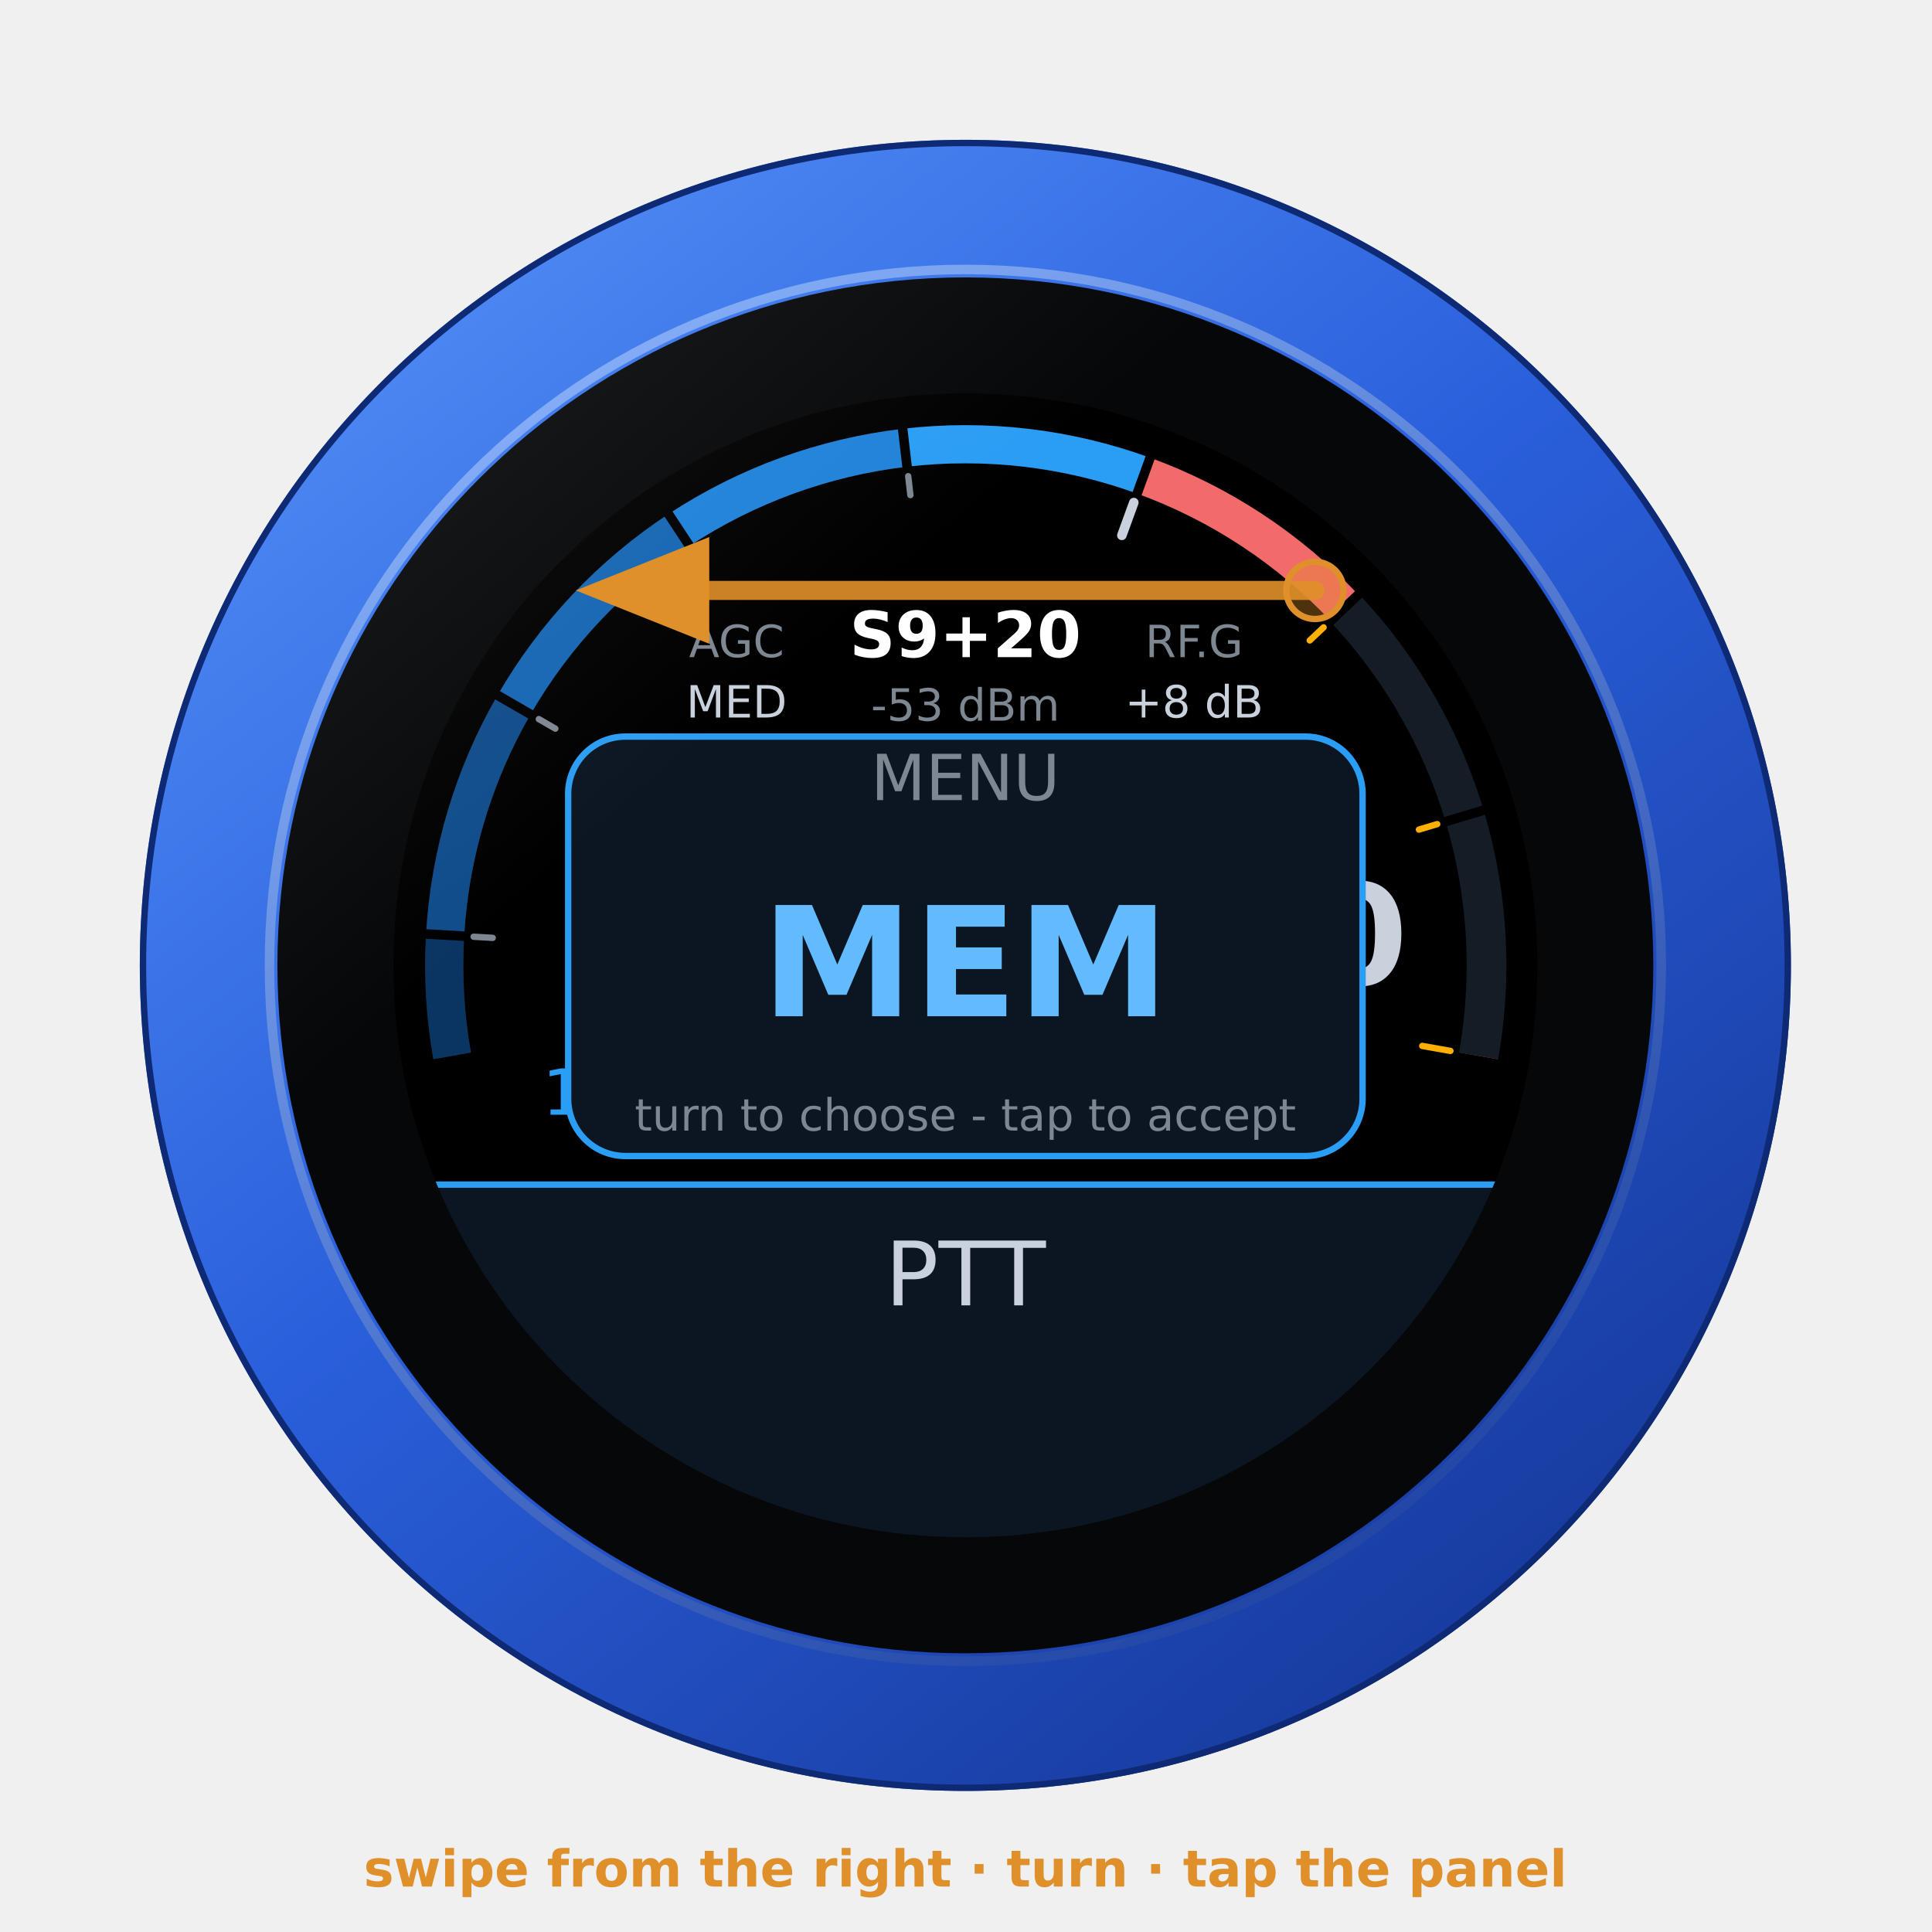
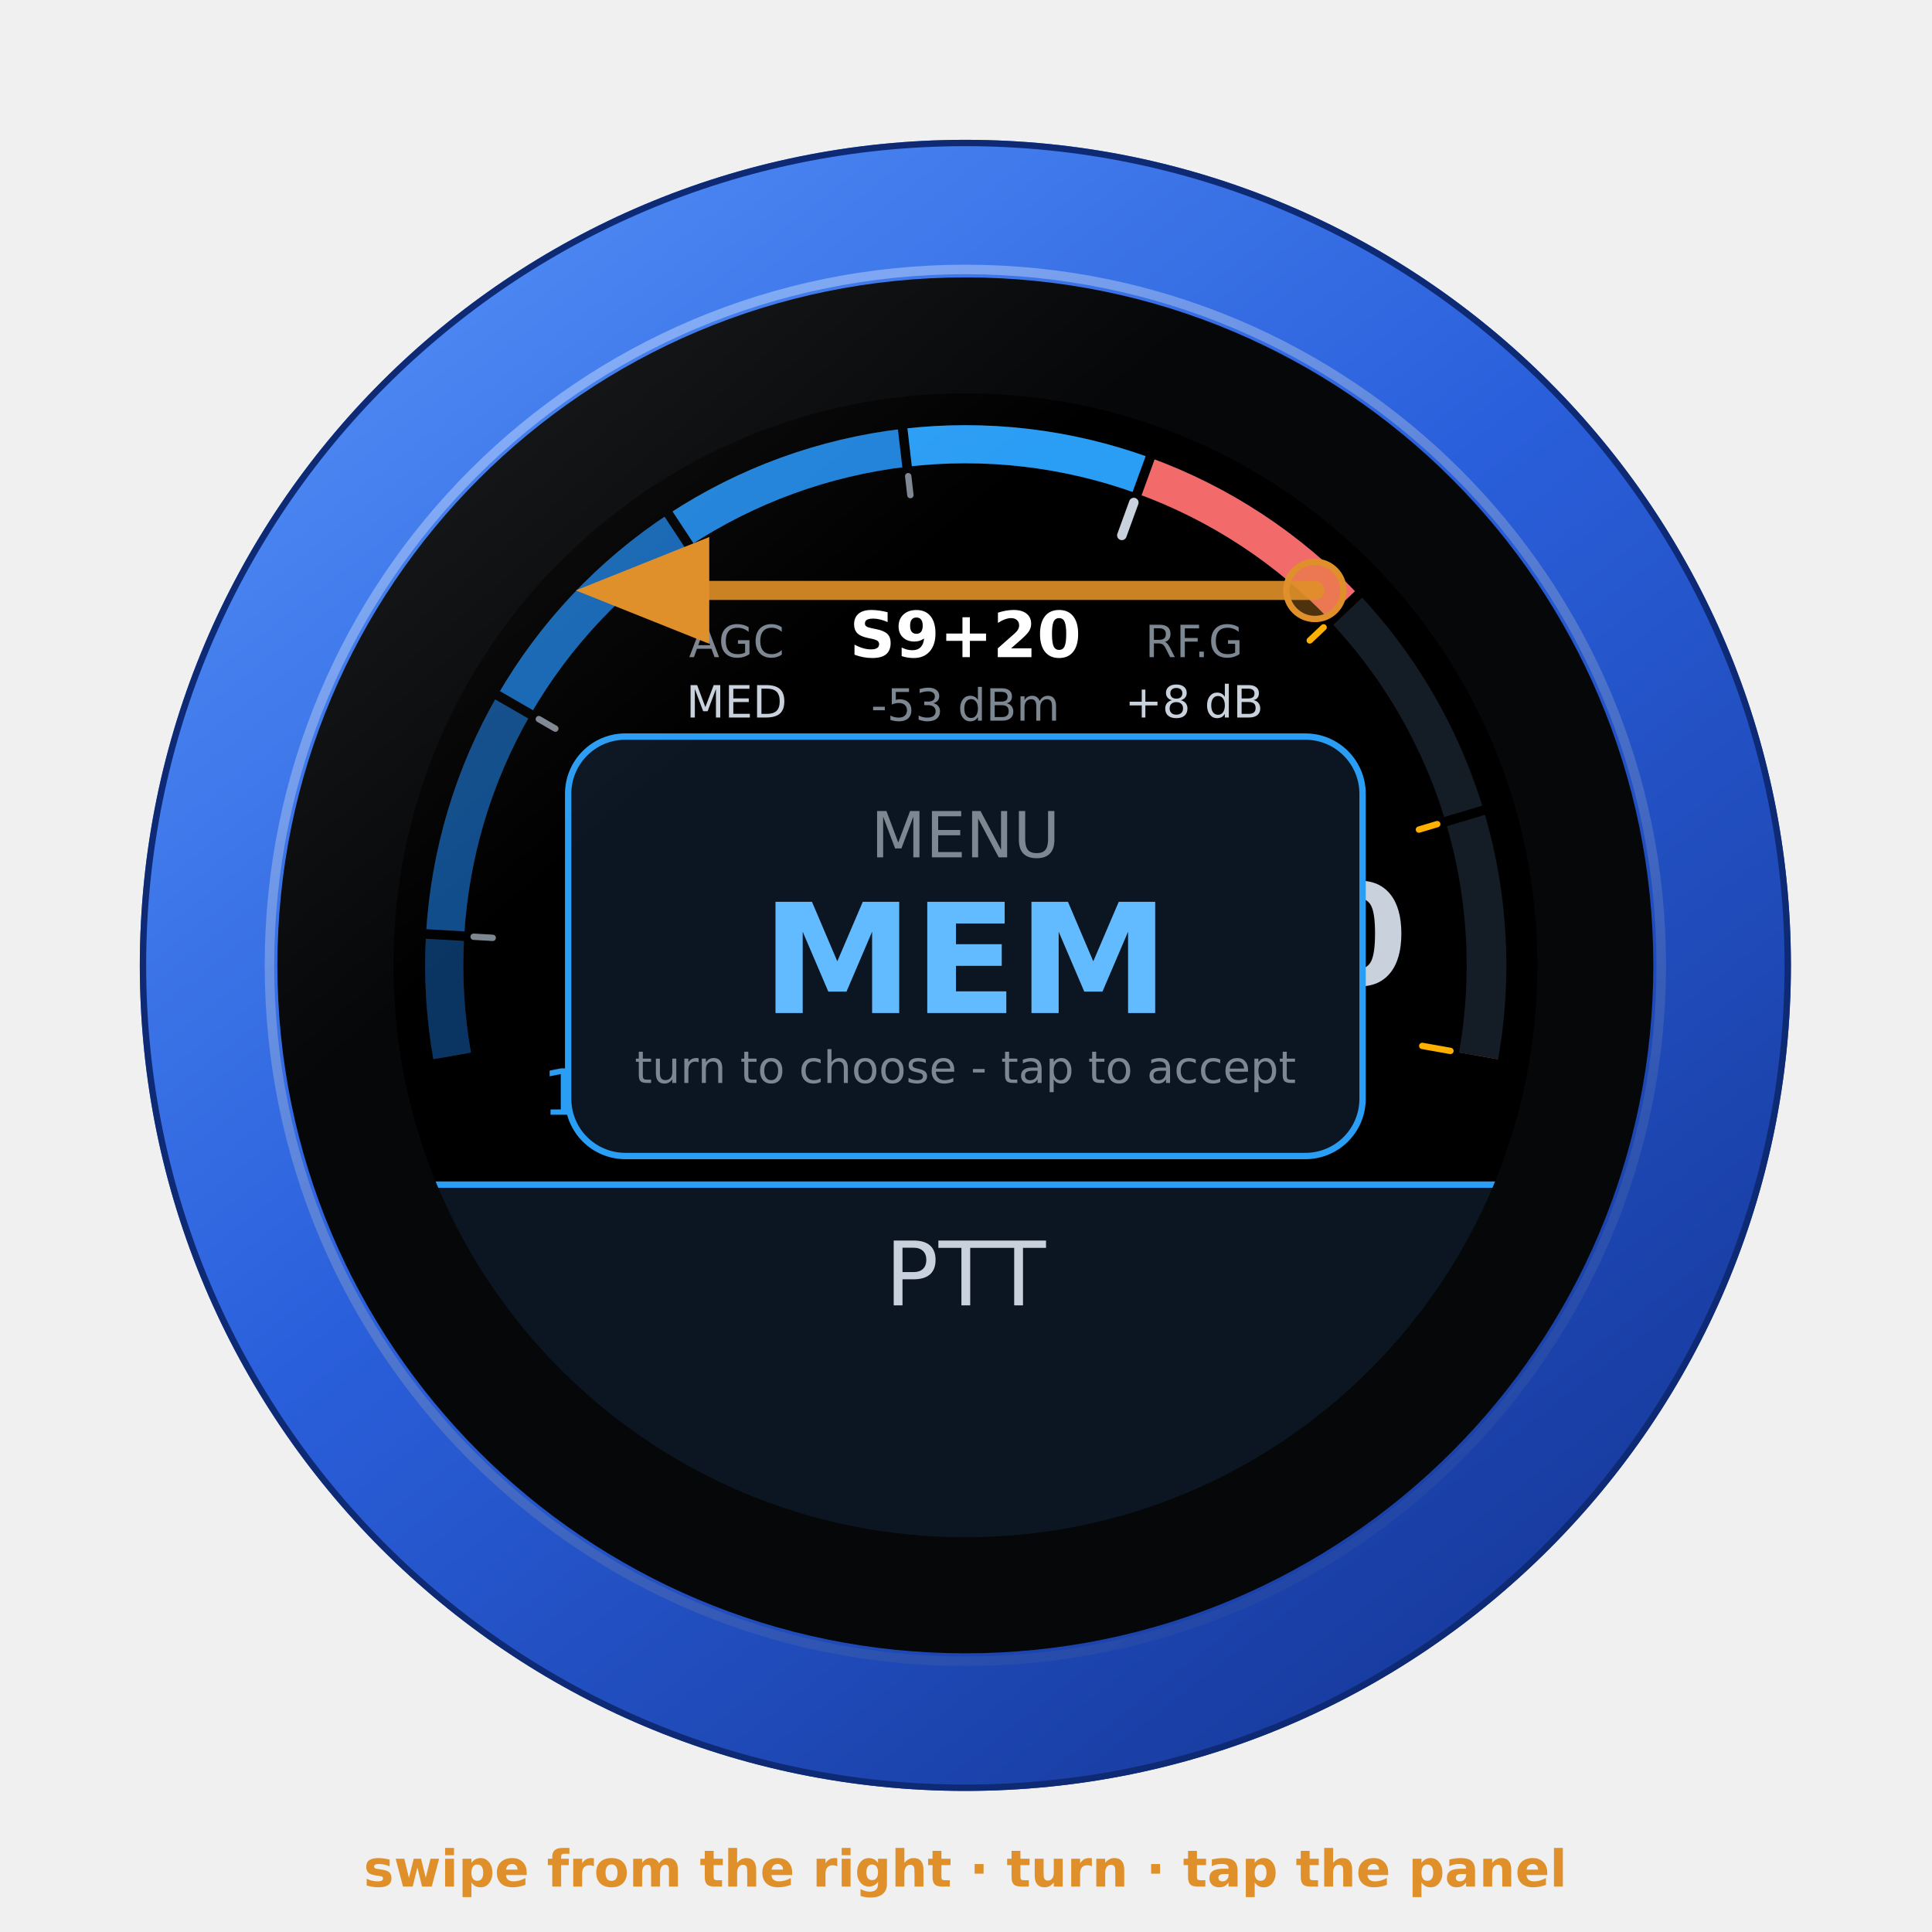
<svg xmlns="http://www.w3.org/2000/svg" viewBox="0 0 608 608" width="608" height="608" role="img" aria-label="Swipe from the right: TUNE, ATU, MEM">
  <defs>
    <clipPath id="flex-03-glass">
      <circle cx="180" cy="180" r="180" />
    </clipPath>
    <linearGradient id="flex-03-alu" x1="0.15" y1="0.05" x2="0.85" y2="0.95">
      <stop offset="0" stop-color="#4F8BF5" />
      <stop offset="0.45" stop-color="#2A5FDB" />
      <stop offset="1" stop-color="#16389A" />
    </linearGradient>
    <linearGradient id="flex-03-chamfer" x1="0.2" y1="0" x2="0.8" y2="1">
      <stop offset="0" stop-color="#9CC0FF" />
      <stop offset="1" stop-color="#1B3F9E" />
    </linearGradient>
    <linearGradient id="flex-03-gloss" x1="0" y1="0" x2="0.6" y2="0.7">
      <stop offset="0" stop-color="#FFFFFF" stop-opacity="0.10" />
      <stop offset="0.5" stop-color="#FFFFFF" stop-opacity="0" />
    </linearGradient>
    <linearGradient id="flex-03-upd" x1="0" y1="0" x2="0" y2="1">
      <stop offset="0" stop-color="#262015" />
      <stop offset="1" stop-color="#0C0E13" />
    </linearGradient>
    <marker id="flex-03-arrow" viewBox="0 0 10 10" refX="7" refY="5" markerWidth="7" markerHeight="7" orient="auto-start-reverse">
      <path d="M0,1 L10,5 L0,9 z" fill="#E0902A" />
    </marker>
  </defs>
  <circle cx="303.8" cy="303.8" r="259.8" fill="url(#flex-03-alu)" />
  <circle cx="303.8" cy="303.8" r="258.8" fill="none" stroke="#0E2A74" stroke-width="2" />
  <circle cx="303.8" cy="303.8" r="219.0" fill="none" stroke="url(#flex-03-chamfer)" stroke-width="3" opacity="0.8" />
  <circle cx="303.8" cy="303.8" r="216.5" fill="#060709" />
  <g transform="translate(123.8,123.8)">
    <g clip-path="url(#flex-03-glass)">
      <rect x="0" y="0" width="360" height="360" fill="#000000" />
      <path d="M18.49,208.48 A164.00,164.00 0 1 1 341.51,208.48" fill="none" stroke="#141C26" stroke-width="12" />
      <path d="M18.49,208.48 A164.00,164.00 0 0 1 16.28,170.46" fill="none" stroke="#0A3563" stroke-width="12" />
      <path d="M16.28,170.46 A164.00,164.00 0 0 1 37.97,98.00" fill="none" stroke="#0F4C8A" stroke-width="12" />
      <path d="M37.97,98.00 A164.00,164.00 0 0 1 89.88,42.98" fill="none" stroke="#1666B3" stroke-width="12" />
      <path d="M89.88,42.98 A164.00,164.00 0 0 1 160.96,17.11" fill="none" stroke="#1F82D9" stroke-width="12" />
      <path d="M160.96,17.11 A164.00,164.00 0 0 1 236.09,25.89" fill="none" stroke="#2A9DF4" stroke-width="12" />
      <path d="M236.09,25.89 A164.00,164.00 0 0 1 299.29,67.46" fill="none" stroke="#F26A6A" stroke-width="12" />
      <path d="M299.29,67.46 A164.00,164.00 0 0 1 337.11,132.96" fill="none" stroke="#EE4444" stroke-width="12" />
      <path d="M337.11,132.96 A164.00,164.00 0 0 1 341.51,208.48" fill="none" stroke="#E8262B" stroke-width="12" />
      <path d="M341.51,208.48 A164.00,164.00 0 1 0 18.49,208.48" fill="none" stroke="#141C26" stroke-width="12.5" stroke-dasharray="152.66 582.47" />
      <line x1="23.27" y1="170.87" x2="9.29" y2="170.06" stroke="#000000" stroke-width="3" />
      <line x1="44.03" y1="101.50" x2="31.91" y2="94.50" stroke="#000000" stroke-width="3" />
      <line x1="93.73" y1="48.83" x2="86.03" y2="37.13" stroke="#000000" stroke-width="3" />
      <line x1="161.77" y1="24.06" x2="160.15" y2="10.16" stroke="#000000" stroke-width="3" />
      <line x1="233.70" y1="32.47" x2="238.49" y2="19.31" stroke="#000000" stroke-width="3" />
      <line x1="294.20" y1="72.26" x2="304.38" y2="62.65" stroke="#000000" stroke-width="3" />
      <line x1="330.40" y1="134.97" x2="343.82" y2="130.96" stroke="#000000" stroke-width="3" />
      <line x1="31.25" y1="171.34" x2="25.26" y2="170.99" stroke="#7D8792" stroke-width="2" stroke-linecap="round" />
      <line x1="50.96" y1="105.50" x2="45.77" y2="102.50" stroke="#7D8792" stroke-width="2" stroke-linecap="round" />
      <line x1="98.12" y1="55.51" x2="94.83" y2="50.50" stroke="#7D8792" stroke-width="2" stroke-linecap="round" />
      <line x1="162.70" y1="32.01" x2="162.01" y2="26.05" stroke="#7D8792" stroke-width="2" stroke-linecap="round" />
      <line x1="229.25" y1="44.68" x2="233.01" y2="34.35" stroke="#C9D2DC" stroke-width="3" stroke-linecap="round" />
      <line x1="288.38" y1="77.75" x2="292.74" y2="73.63" stroke="#FFB000" stroke-width="2" stroke-linecap="round" />
      <line x1="322.74" y1="137.27" x2="328.49" y2="135.55" stroke="#FFB000" stroke-width="2" stroke-linecap="round" />
      <line x1="323.78" y1="205.35" x2="332.65" y2="206.92" stroke="#FFB000" stroke-width="2" stroke-linecap="round" />
      <text x="180.0" y="83.0" font-size="20" fill="#FFFFFF" font-family="DejaVu Sans,Verdana,sans-serif" font-weight="700" text-anchor="middle">S9+20</text>
      <text x="180.0" y="103.0" font-size="14" fill="#7D8792" font-family="DejaVu Sans,Verdana,sans-serif" font-weight="400" text-anchor="middle">-53 dBm</text>
      <text x="108.0" y="83.0" font-size="14" fill="#7D8792" font-family="DejaVu Sans,Verdana,sans-serif" font-weight="400" text-anchor="middle">AGC</text>
      <text x="108.0" y="102.0" font-size="14" fill="#C9D2DC" font-family="DejaVu Sans,Verdana,sans-serif" font-weight="400" text-anchor="middle">MED</text>
      <text x="252.0" y="83.0" font-size="14" fill="#7D8792" font-family="DejaVu Sans,Verdana,sans-serif" font-weight="400" text-anchor="middle">RF.G</text>
      <text x="252.0" y="102.0" font-size="14" fill="#C9D2DC" font-family="DejaVu Sans,Verdana,sans-serif" font-weight="400" text-anchor="middle">+8 dB</text>
      <text x="104.0" y="129.0" font-size="20" fill="#2A9DF4" font-family="DejaVu Sans,Verdana,sans-serif" font-weight="400" text-anchor="middle">20m</text>
      <text x="180.0" y="129.0" font-size="20" fill="#FFFFFF" font-family="DejaVu Sans,Verdana,sans-serif" font-weight="400" text-anchor="middle">USB</text>
      <text x="256.0" y="129.0" font-size="20" fill="#C9D2DC" font-family="DejaVu Sans,Verdana,sans-serif" font-weight="400" text-anchor="middle">2700</text>
      <text x="91.5" y="186.0" font-size="44" fill="#FFFFFF" font-family="DejaVu Sans,Verdana,sans-serif" font-weight="700" text-anchor="middle">1</text>
      <text x="124.5" y="186.0" font-size="44" fill="#FFFFFF" font-family="DejaVu Sans,Verdana,sans-serif" font-weight="700" text-anchor="middle">4</text>
      <text x="146.5" y="186.0" font-size="44" fill="#7D8792" font-family="DejaVu Sans,Verdana,sans-serif" font-weight="400" text-anchor="middle">.</text>
      <text x="168.5" y="186.0" font-size="44" fill="#FFFFFF" font-family="DejaVu Sans,Verdana,sans-serif" font-weight="700" text-anchor="middle">2</text>
      <text x="201.5" y="186.0" font-size="44" fill="#FFFFFF" font-family="DejaVu Sans,Verdana,sans-serif" font-weight="700" text-anchor="middle">0</text>
      <text x="234.5" y="186.0" font-size="44" fill="#FFFFFF" font-family="DejaVu Sans,Verdana,sans-serif" font-weight="700" text-anchor="middle">0</text>
      <text x="256.5" y="186.0" font-size="44" fill="#7D8792" font-family="DejaVu Sans,Verdana,sans-serif" font-weight="400" text-anchor="middle">.</text>
      <text x="276.0" y="186.0" font-size="44" fill="#62BBFF" font-family="DejaVu Sans,Verdana,sans-serif" font-weight="700" text-anchor="middle">0</text>
      <text x="304.0" y="186.0" font-size="44" fill="#C9D2DC" font-family="DejaVu Sans,Verdana,sans-serif" font-weight="700" text-anchor="middle">0</text>
      <rect x="264.0" y="196" width="24" height="3" fill="#2A9DF4" />
      <text x="82.0" y="227.0" font-size="20" fill="#2A9DF4" font-family="DejaVu Sans,Verdana,sans-serif" font-weight="400" text-anchor="middle">100 Hz</text>
      <text x="156.0" y="227.0" font-size="14" fill="#3A424C" font-family="DejaVu Sans,Verdana,sans-serif" font-weight="400" text-anchor="middle">RIT 0</text>
      <g transform="translate(206.1,216.0)" fill="#C9D2DC">
        <path d="M0,3.5 h3 l4,-3.5 v11 l-4,-3.5 h-3 z" />
        <path d="M9,3 a3.2,3.2 0 0 1 0,5" fill="none" stroke="#C9D2DC" stroke-width="1.6" stroke-linecap="round" />
      </g>
      <text x="221.1" y="227.0" font-size="14" fill="#C9D2DC" font-family="DejaVu Sans,Verdana,sans-serif" font-weight="400" text-anchor="start">40</text>
      <g transform="translate(263.9,215.0)" fill="#C9D2DC">
        <rect x="2.5" y="0" width="5" height="8" rx="2.5" />
        <path d="M0.8,5.5 a4.2,4.2 0 0 0 8.4,0" fill="none" stroke="#C9D2DC" stroke-width="1.5" stroke-linecap="round" />
        <rect x="4.3" y="9.6" width="1.4" height="2.4" />
        <rect x="2.2" y="11.6" width="5.6" height="1.4" rx="0.7" />
      </g>
      <text x="278.9" y="227.0" font-size="14" fill="#C9D2DC" font-family="DejaVu Sans,Verdana,sans-serif" font-weight="400" text-anchor="start">100</text>
      <rect x="0" y="248" width="360" height="112" fill="#0C1622" />
      <line x1="0" y1="249" x2="360" y2="249" stroke="#2A9DF4" stroke-width="2" />
      <text x="180.0" y="287.0" font-size="28" fill="#C9D2DC" font-family="DejaVu Sans,Verdana,sans-serif" font-weight="500" text-anchor="middle" xml:space="preserve">PTT</text>
      <rect x="55" y="108" width="250" height="132" rx="18" fill="#0C1622" stroke="#2A9DF4" stroke-width="2" />
-       <text x="180.0" y="128.0" font-size="20" fill="#7D8792" font-family="DejaVu Sans,Verdana,sans-serif" font-weight="400" text-anchor="middle">MENU</text>
-       <text x="180.0" y="196.0" font-size="48" fill="#62BBFF" font-family="DejaVu Sans,Verdana,sans-serif" font-weight="600" text-anchor="middle">MEM</text>
-       <text x="180.0" y="232.0" font-size="14" fill="#7D8792" font-family="DejaVu Sans,Verdana,sans-serif" font-weight="400" text-anchor="middle">turn to choose  -  tap to accept</text>
+       <text x="180.0" y="146.0" font-size="20" fill="#7D8792" font-family="DejaVu Sans,Verdana,sans-serif" font-weight="400" text-anchor="middle">MENU</text>
+       <text x="180.0" y="195.0" font-size="48" fill="#62BBFF" font-family="DejaVu Sans,Verdana,sans-serif" font-weight="600" text-anchor="middle" textLength="124" lengthAdjust="spacingAndGlyphs">MEM</text>
+       <text x="180.0" y="217.0" font-size="14" fill="#7D8792" font-family="DejaVu Sans,Verdana,sans-serif" font-weight="400" text-anchor="middle">turn to choose  -  tap to accept</text>
    </g>
  </g>
  <circle cx="303.8" cy="303.8" r="216.5" fill="url(#flex-03-gloss)" />
  <line x1="413.8" y1="185.8" x2="193.8" y2="185.8" stroke="#E0902A" stroke-width="6" stroke-linecap="round" stroke-opacity="0.9" marker-end="url(#flex-03-arrow)" />
  <circle cx="413.8" cy="185.8" r="9" fill="#E0902A" fill-opacity="0.35" stroke="#E0902A" stroke-width="2" />
  <text x="303.8" y="593.7" font-size="16" fill="#E0902A" font-family="DejaVu Sans,Verdana,sans-serif" font-weight="700" text-anchor="middle">swipe from the right  ·  turn  ·  tap the panel</text>
</svg>
